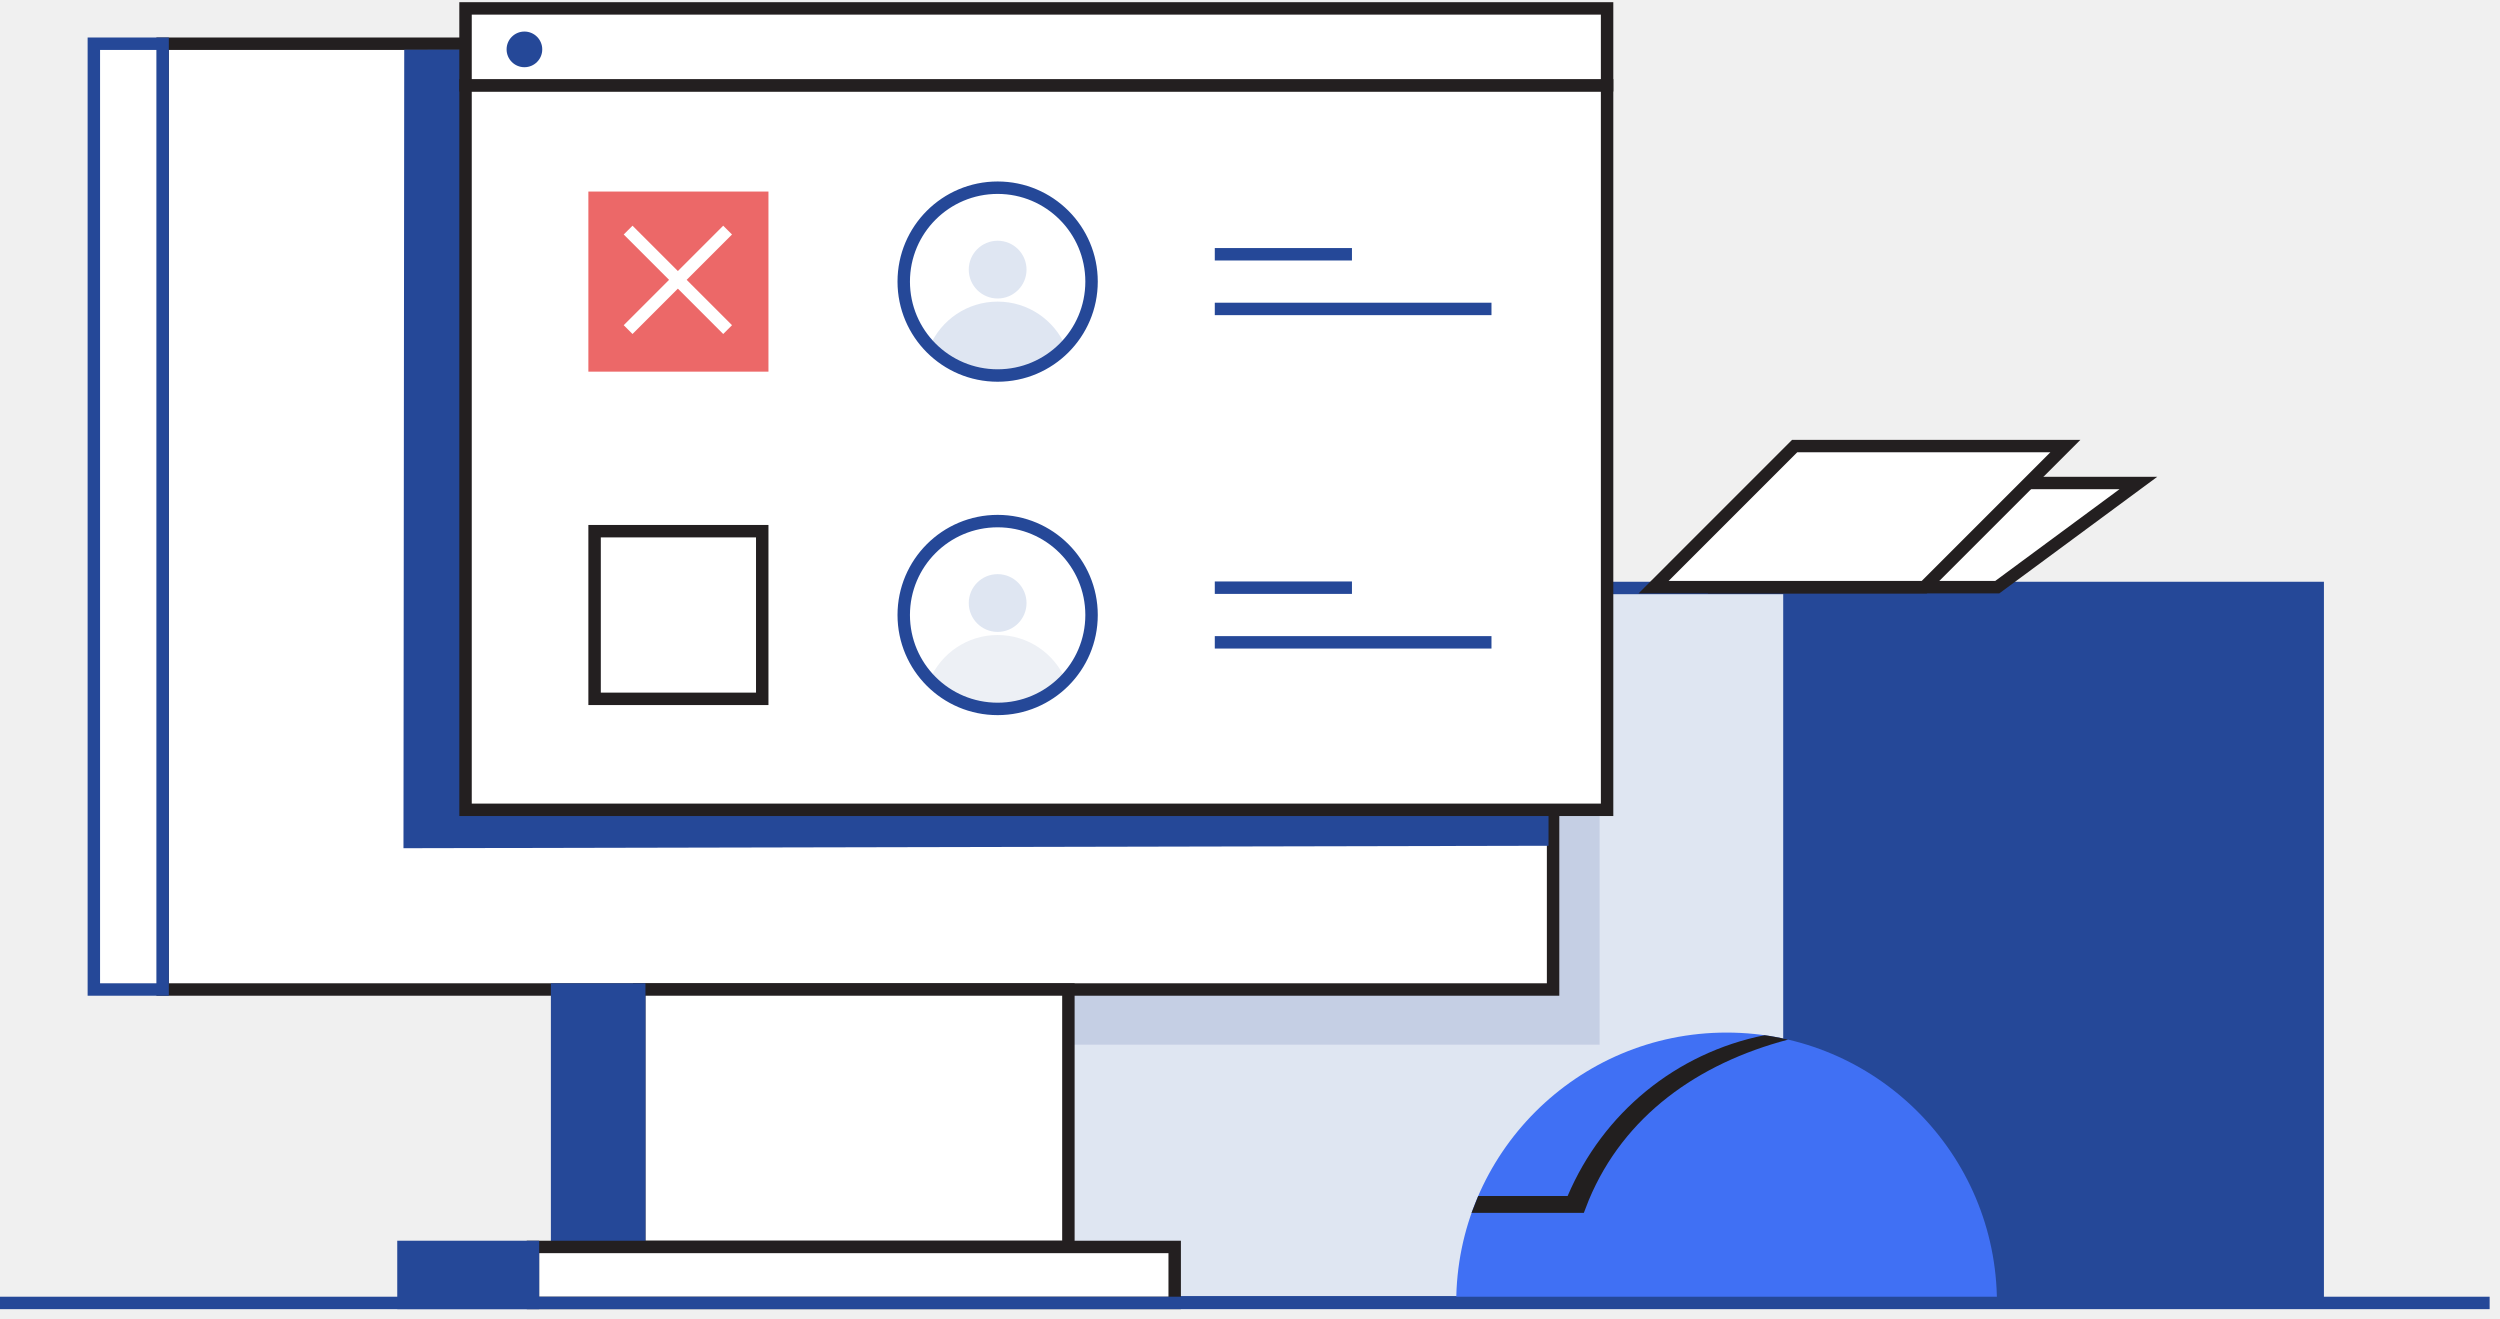
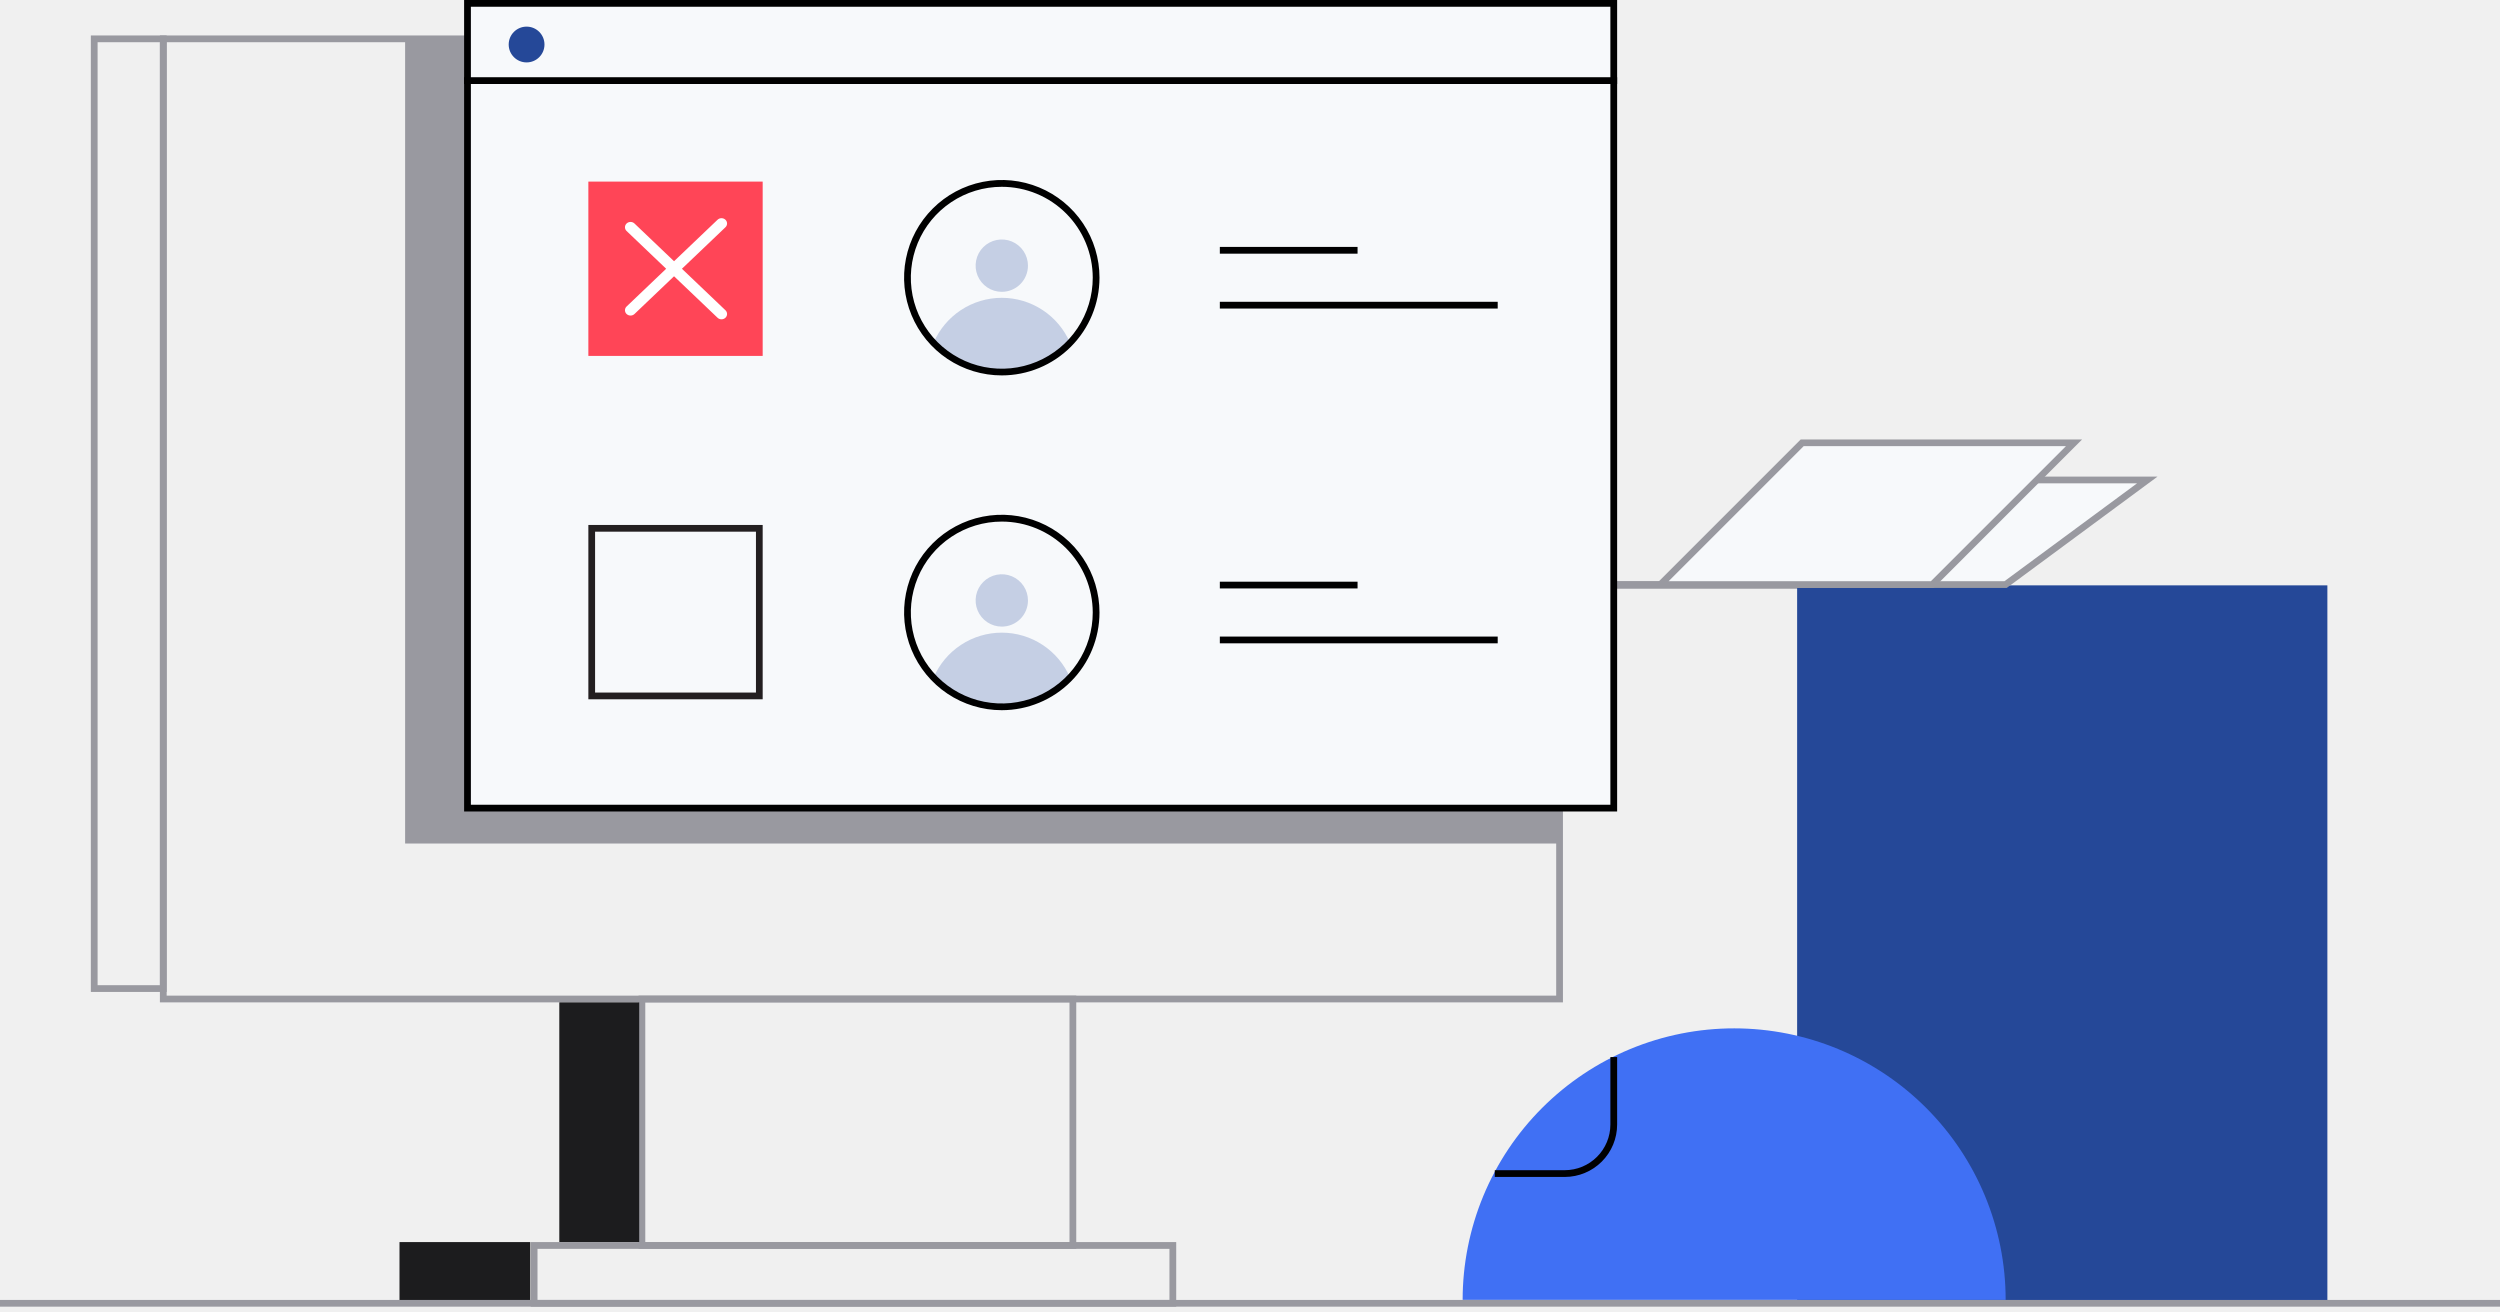
- <svg xmlns="http://www.w3.org/2000/svg" width="201px" height="106px" viewBox="0 0 201 106" version="1.1">
-   <g id="🌟-5.0-Delegates" stroke="none" stroke-width="1" fill="none" fill-rule="evenodd">
-     <g id="5.3.5-First-Voting---Failed" transform="translate(-583, -190)">
-       <g id="voting-failed" transform="translate(583, 190)">
-         <polygon id="Fill-1" fill="#DFE6F2" points="81.684 104.704 143.889 104.704 143.889 47.273 81.684 47.273" />
-         <g id="Group-5" transform="translate(81.56652, 46.84803)" stroke="#254898">
-           <polygon id="Stroke-2" points="0.118 57.856 62.323 57.856 62.323 0.425 0.118 0.425" />
-           <polygon id="Stroke-4" fill="#254898" points="62.323 57.856 104.777 57.856 104.777 0.425 62.323 0.425" />
-         </g>
-         <polygon id="Fill-6" fill="#FFFFFF" points="150.16 38.834 138.817 47.207 160.582 47.207 171.925 38.834" />
-         <polygon id="Stroke-7" stroke="#231F20" points="150.16 38.834 138.817 47.207 160.582 47.207 171.925 38.834" />
-         <polygon id="Fill-8" fill="#FFFFFF" points="144.29 35.864 132.948 47.207 154.713 47.207 166.056 35.864" />
-         <polygon id="Stroke-9" stroke="#231F20" points="144.29 35.864 132.948 47.207 154.713 47.207 166.056 35.864" />
-         <polygon id="Fill-10" fill="#C5CFE4" points="128.608 83.992 85.9 83.992 85.9 79.556 124.868 79.556 124.868 47.273 128.608 47.273" />
-         <polygon id="Fill-11" fill="#FFFFFF" points="13.074 79.556 124.868 79.556 124.868 3.515 13.074 3.515" />
-         <polygon id="Stroke-12" stroke="#231F20" points="13.074 79.556 124.868 79.556 124.868 3.515 13.074 3.515" />
-         <polygon id="Fill-13" fill="#ffffff" points="7.545 79.556 13.074 79.556 13.074 3.515 7.545 3.515" />
-         <polygon id="Stroke-14" stroke="#254898" points="7.545 79.556 13.074 79.556 13.074 3.515 7.545 3.515" />
-         <polygon id="Fill-15" fill="#FFFFFF" points="51.394 100.254 85.899 100.254 85.899 79.556 51.394 79.556" />
-         <polygon id="Stroke-16" stroke="#231F20" points="51.394 100.254 85.899 100.254 85.899 79.556 51.394 79.556" />
-         <polygon id="Fill-17" fill="#254898" points="44.791 100.254 51.394 100.254 51.394 79.556 44.791 79.556" />
-         <polygon id="Stroke-18" stroke="#254898" points="44.791 100.254 51.394 100.254 51.394 79.556 44.791 79.556" />
-         <polygon id="Fill-19" fill="#FFFFFF" points="42.849 104.756 94.445 104.756 94.445 100.254 42.849 100.254" />
-         <polygon id="Stroke-20" stroke="#231F20" points="42.849 104.756 94.445 104.756 94.445 100.254 42.849 100.254" />
-         <polygon id="Fill-22" fill="#254898" points="32.439 104.756 42.849 104.756 42.849 100.254 32.439 100.254" />
-         <polygon id="Stroke-23" stroke="#254898" points="32.439 104.756 42.849 104.756 42.849 100.254 32.439 100.254" />
-         <polygon id="Fill-25" fill="#254898" points="32.439 68.196 124.5 68 124.561 3.804 32.5 4" />
-         <polygon id="Fill-26" fill="#FFFFFF" points="37.429 65.109 129.21 65.109 129.21 6.86 37.429 6.86" />
-         <polygon id="Stroke-27" stroke="#231F20" points="37.429 65.109 129.21 65.109 129.21 6.86 37.429 6.86" />
-         <polygon id="Fill-28" fill="#FFFFFF" points="37.429 6.86 129.21 6.86 129.21 0.676 37.429 0.676" />
-         <g id="Group-52" transform="translate(0, 0.431717)">
-           <polygon id="Stroke-29" stroke="#231F20" points="37.429 6.428 129.21 6.428 129.21 0.244 37.429 0.244" />
-           <path d="M43.597,3.539 C43.597,4.331 42.955,4.972 42.164,4.972 C41.372,4.972 40.73,4.331 40.73,3.539 C40.73,2.747 41.372,2.105 42.164,2.105 C42.955,2.105 43.597,2.747 43.597,3.539" id="Fill-31" fill="#254898" />
-           <polygon id="Fill-32" fill="#FFFFFF" points="47.805 28.949 61.284 28.949 61.284 15.469 47.805 15.469" />
-           <polygon id="Stroke-33" stroke="#EC6868" fill="#EC6868" points="47.805 28.949 61.284 28.949 61.284 15.469 47.805 15.469" />
-           <polygon id="Fill-34" fill="#FFFFFF" points="47.805 55.755 61.284 55.755 61.284 42.275 47.805 42.275" />
-           <polygon id="Stroke-35" stroke="#231F20" points="47.805 55.755 61.284 55.755 61.284 42.275 47.805 42.275" />
-           <path d="M80.21,29.76 C78.061,29.76 76.123,28.86 74.748,27.419 C75.657,25.301 77.76,23.818 80.21,23.818 C82.66,23.818 84.763,25.301 85.672,27.419 C84.297,28.86 82.36,29.76 80.21,29.76" id="Fill-37" fill="#DFE6F2" />
-           <path d="M72.66,22.209 C72.66,26.379 76.04,29.76 80.21,29.76 C84.38,29.76 87.761,26.379 87.761,22.209 C87.761,18.039 84.38,14.659 80.21,14.659 C76.04,14.659 72.66,18.039 72.66,22.209 Z" id="Stroke-38" stroke="#254898" />
-           <path d="M78.388,21.246 C78.388,22.252 79.204,23.068 80.21,23.068 C81.217,23.068 82.033,22.252 82.033,21.246 C82.033,20.24 81.217,19.423 80.21,19.423 C79.204,19.423 78.388,20.24 78.388,21.246" id="Fill-39" fill="#DFE6F2" />
-           <path d="M78.388,21.246 C78.388,22.252 79.204,23.068 80.21,23.068 C81.217,23.068 82.033,22.252 82.033,21.246 C82.033,20.24 81.217,19.423 80.21,19.423 C79.204,19.423 78.388,20.24 78.388,21.246 Z" id="Stroke-40" stroke="#DFE6F2" />
-           <path d="M80.21,56.565 C78.061,56.565 76.123,55.666 74.748,54.225 C75.657,52.107 77.76,50.624 80.21,50.624 C82.66,50.624 84.763,52.107 85.672,54.225 C84.297,55.666 82.36,56.565 80.21,56.565" id="Fill-41" fill="#EDF0F5" />
-           <path d="M72.66,49.015 C72.66,53.185 76.04,56.565 80.21,56.565 C84.38,56.565 87.761,53.185 87.761,49.015 C87.761,44.845 84.38,41.464 80.21,41.464 C76.04,41.464 72.66,44.845 72.66,49.015 Z" id="Stroke-42" stroke="#254898" />
-           <path d="M78.388,48.052 C78.388,49.058 79.204,49.874 80.21,49.874 C81.217,49.874 82.033,49.058 82.033,48.052 C82.033,47.045 81.217,46.229 80.21,46.229 C79.204,46.229 78.388,47.045 78.388,48.052" id="Fill-43" fill="#DFE6F2" />
-           <path d="M78.388,48.052 C78.388,49.058 79.204,49.874 80.21,49.874 C81.217,49.874 82.033,49.058 82.033,48.052 C82.033,47.045 81.217,46.229 80.21,46.229 C79.204,46.229 78.388,47.045 78.388,48.052 Z" id="Stroke-44" stroke="#DFE6F2" />
-           <path d="M97.669,20.012 L108.697,20.012" id="Stroke-45" stroke="#254898" />
-           <path d="M97.669,24.406 L119.915,24.406" id="Stroke-46" stroke="#254898" />
-           <path d="M97.669,46.818 L108.697,46.818" id="Stroke-47" stroke="#254898" />
-           <path d="M97.669,51.212 L119.915,51.212" id="Stroke-48" stroke="#254898" />
-           <path d="M138.817,82.587 C126.812,82.587 117.08,92.319 117.08,104.324 L160.554,104.324 C160.554,92.319 150.823,82.587 138.817,82.587" id="Fill-49" fill="#4070F4" />
-           <path d="M127.745,96.041 L127.341,97.081 L118.31,97.081 L118.845,95.729 L126.036,95.729 C128.886,89.029 134.758,84.228 141.867,82.799 C142.113,82.822 143.046,82.982 143.767,83.153 C136.5,85.068 130.564,89.29 127.745,96.041 Z" id="Fill-50" fill="#221F1F" />
-           <path d="M-9.01287558e-05,104.324 L200.167,104.324" id="Stroke-51" stroke="#254898" />
-           <path d="M54.5,22.068 L58.5,18.068 L54.5,22.068 L58.5,26.068 L54.5,22.068 Z M54.5,22.068 L50.5,26.068 L54.5,22.068 L50.5,18.068 L54.5,22.068 Z" id="Combined-Shape" stroke="#FFFFFF" />
-         </g>
-       </g>
-     </g>
+ <svg xmlns="http://www.w3.org/2000/svg" width="183" height="96" viewBox="0 0 183 96" fill="none">
+   <g clip-path="url(#clip0)">
+     <path d="M117.394 43.095H131.797V42.536H117.505L117.394 43.095Z" fill="#9999A0" />
+     <path d="M170.364 42.848H131.55V95.352H170.364V42.848Z" fill="#254898" />
+     <path d="M137.281 35.135L126.911 42.785H146.81L157.18 35.135H137.281Z" fill="#F7F9FB" />
+     <path d="M146.893 43.037H126.161L137.203 34.888H157.93L146.893 43.037ZM127.665 42.543H146.728L156.43 35.382H137.363L127.665 42.543Z" fill="#9999A0" />
+     <path d="M131.917 32.416L121.547 42.786H141.442L151.816 32.416H131.917Z" fill="#F7F9FB" />
+     <path d="M141.545 43.037H120.945L131.81 32.169H152.409L141.545 43.037ZM122.144 42.542H141.343L151.231 32.655H132.032L122.144 42.542Z" fill="#9999A0" />
+     <path d="M114.407 73.374H11.705V2.596H114.407V73.374ZM12.199 72.88H113.913V3.09H12.199V72.88Z" fill="#9999A0" />
+     <path d="M114.156 2.843H29.655V61.746H114.156V2.843Z" fill="#9999A0" />
+     <path d="M12.199 72.61H6.65V2.596H12.199V72.61ZM7.144 72.116H11.705V3.09H7.144V72.116Z" fill="#9999A0" />
+     <path d="M78.782 91.415H46.741V72.88L78.782 72.88V91.415ZM47.235 90.92H78.287V73.374L47.235 73.374V90.92Z" fill="#9999A0" />
+     <path d="M40.941 90.92H46.789V73.374H40.941V90.92Z" fill="#1C1C1E" />
+     <path d="M86.099 95.649L38.851 95.649V90.92H86.099V95.649ZM39.346 95.154L85.604 95.154V91.415L39.346 91.415V95.154Z" fill="#9999A0" />
+     <path d="M38.814 90.92H29.243V95.174H38.814V90.92Z" fill="#1C1C1E" />
+     <path d="M118.131 5.9H34.22V59.154H118.131V5.9Z" fill="#F7F9FB" />
+     <path d="M118.374 59.401H33.973V5.652H118.374V59.401ZM34.468 58.907H117.88V6.147H34.468V58.907Z" fill="black" />
+     <path d="M118.131 0.247H34.22V5.9H118.131V0.247Z" fill="#F7F9FB" />
+     <path d="M118.374 6.147H33.973V0H118.374V6.147ZM34.468 5.653H117.88V0.494H34.468V5.653Z" fill="black" />
+     <path d="M38.546 4.569C39.27 4.569 39.856 3.982 39.856 3.259C39.856 2.535 39.27 1.949 38.546 1.949C37.823 1.949 37.236 2.535 37.236 3.259C37.236 3.982 37.823 4.569 38.546 4.569Z" fill="#254898" />
+     <path d="M55.828 51.188H43.068V38.427H55.828V51.188ZM43.56 50.695H55.336V38.919H43.56V50.695Z" fill="#231F20" />
+     <path d="M73.331 27.233C72.397 27.234 71.472 27.044 70.614 26.676C69.755 26.308 68.981 25.768 68.338 25.09C68.757 24.114 69.454 23.282 70.341 22.697C71.229 22.112 72.268 21.8 73.331 21.8C74.394 21.8 75.433 22.112 76.321 22.697C77.209 23.282 77.905 24.114 78.324 25.09C77.681 25.768 76.907 26.308 76.048 26.676C75.19 27.044 74.265 27.234 73.331 27.233Z" fill="#C5CFE4" />
+     <path d="M73.331 27.48C71.916 27.48 70.534 27.061 69.357 26.275C68.181 25.489 67.264 24.372 66.723 23.065C66.182 21.758 66.04 20.32 66.316 18.933C66.592 17.545 67.273 16.271 68.274 15.271C69.274 14.27 70.548 13.589 71.936 13.313C73.323 13.037 74.761 13.179 76.068 13.72C77.375 14.262 78.492 15.178 79.278 16.354C80.064 17.531 80.483 18.913 80.483 20.328C80.482 22.225 79.728 24.043 78.387 25.384C77.046 26.725 75.228 27.479 73.331 27.48ZM73.331 13.674C72.014 13.674 70.727 14.065 69.632 14.797C68.537 15.528 67.683 16.568 67.18 17.785C66.676 19.002 66.544 20.341 66.801 21.633C67.059 22.924 67.693 24.11 68.625 25.041C69.556 25.972 70.743 26.606 72.035 26.863C73.326 27.119 74.665 26.987 75.882 26.482C77.098 25.977 78.138 25.123 78.869 24.028C79.6 22.933 79.99 21.645 79.989 20.328C79.988 18.563 79.286 16.871 78.037 15.623C76.789 14.375 75.096 13.674 73.331 13.674Z" fill="black" />
+     <path d="M73.331 21.111C74.25 21.111 74.996 20.366 74.996 19.446C74.996 18.527 74.25 17.782 73.331 17.782C72.412 17.782 71.666 18.527 71.666 19.446C71.666 20.366 72.412 21.111 73.331 21.111Z" fill="#C5CFE4" />
+     <path d="M73.331 21.362C72.952 21.362 72.582 21.25 72.267 21.039C71.952 20.828 71.706 20.529 71.561 20.179C71.416 19.829 71.378 19.444 71.452 19.072C71.526 18.701 71.708 18.359 71.976 18.091C72.244 17.823 72.586 17.641 72.957 17.567C73.329 17.493 73.714 17.531 74.064 17.676C74.414 17.821 74.713 18.067 74.924 18.382C75.134 18.697 75.247 19.067 75.247 19.446C75.247 19.954 75.045 20.441 74.686 20.801C74.326 21.16 73.839 21.362 73.331 21.362ZM73.331 18.029C73.049 18.028 72.774 18.111 72.54 18.267C72.305 18.422 72.123 18.644 72.014 18.904C71.906 19.164 71.878 19.45 71.933 19.727C71.987 20.003 72.123 20.256 72.322 20.455C72.521 20.654 72.775 20.79 73.051 20.844C73.327 20.899 73.613 20.871 73.873 20.763C74.133 20.654 74.355 20.472 74.51 20.237C74.666 20.003 74.749 19.727 74.748 19.446C74.745 19.072 74.594 18.714 74.329 18.45C74.064 18.187 73.705 18.038 73.331 18.037V18.029Z" fill="#C5CFE4" />
+     <path d="M73.331 51.739C72.397 51.739 71.473 51.55 70.615 51.182C69.756 50.815 68.982 50.276 68.338 49.6C68.757 48.624 69.454 47.791 70.341 47.207C71.229 46.622 72.268 46.31 73.331 46.31C74.394 46.31 75.433 46.622 76.321 47.207C77.209 47.791 77.905 48.624 78.324 49.6C77.68 50.276 76.906 50.815 76.047 51.182C75.189 51.55 74.265 51.739 73.331 51.739Z" fill="#C5CFE4" />
+     <path d="M73.331 51.986C71.916 51.986 70.533 51.566 69.357 50.78C68.181 49.994 67.264 48.877 66.723 47.569C66.182 46.262 66.04 44.824 66.317 43.437C66.593 42.049 67.274 40.775 68.275 39.775C69.276 38.775 70.55 38.094 71.938 37.818C73.326 37.543 74.764 37.685 76.071 38.227C77.378 38.769 78.495 39.686 79.28 40.863C80.065 42.039 80.484 43.423 80.483 44.837C80.481 46.733 79.727 48.551 78.386 49.891C77.045 51.231 75.227 51.985 73.331 51.986ZM73.331 38.18C72.014 38.18 70.727 38.57 69.632 39.302C68.537 40.033 67.684 41.073 67.18 42.29C66.676 43.506 66.544 44.845 66.801 46.136C67.058 47.428 67.692 48.614 68.623 49.545C69.554 50.477 70.741 51.111 72.032 51.367C73.324 51.624 74.662 51.492 75.879 50.989C77.095 50.485 78.135 49.631 78.867 48.536C79.598 47.441 79.989 46.154 79.989 44.837C79.988 43.072 79.286 41.379 78.038 40.131C76.789 38.883 75.096 38.181 73.331 38.18Z" fill="black" />
+     <path d="M73.331 45.62C74.25 45.62 74.996 44.875 74.996 43.956C74.996 43.037 74.25 42.291 73.331 42.291C72.412 42.291 71.666 43.037 71.666 43.956C71.666 44.875 72.412 45.62 73.331 45.62Z" fill="#C5CFE4" />
+     <path d="M73.331 45.868C72.952 45.868 72.581 45.755 72.266 45.544C71.951 45.334 71.706 45.034 71.561 44.684C71.416 44.334 71.378 43.948 71.452 43.577C71.527 43.205 71.71 42.864 71.978 42.596C72.246 42.328 72.588 42.146 72.96 42.072C73.332 41.999 73.717 42.038 74.067 42.183C74.417 42.329 74.716 42.575 74.926 42.891C75.136 43.206 75.248 43.577 75.247 43.956C75.247 44.207 75.197 44.456 75.101 44.688C75.004 44.921 74.863 45.132 74.685 45.309C74.507 45.487 74.296 45.627 74.064 45.723C73.831 45.819 73.582 45.868 73.331 45.868ZM73.331 42.535C73.05 42.534 72.775 42.617 72.54 42.772C72.306 42.928 72.123 43.15 72.015 43.409C71.907 43.669 71.878 43.955 71.932 44.231C71.987 44.507 72.122 44.76 72.32 44.96C72.519 45.159 72.772 45.295 73.048 45.35C73.324 45.405 73.61 45.377 73.87 45.27C74.13 45.162 74.352 44.98 74.508 44.746C74.665 44.512 74.748 44.237 74.748 43.956C74.748 43.58 74.599 43.219 74.333 42.952C74.068 42.686 73.707 42.536 73.331 42.535Z" fill="#C5CFE4" />
+     <path d="M99.373 18.074H89.292V18.569H99.373V18.074Z" fill="black" />
+     <path d="M109.632 22.091H89.292V22.586H109.632V22.091Z" fill="black" />
+     <path d="M99.373 42.58H89.292V43.074H99.373V42.58Z" fill="black" />
+     <path d="M109.632 46.597H89.292V47.091H109.632V46.597Z" fill="black" />
+     <path d="M43.068 26.053H55.828V13.293L43.068 13.293V26.053Z" fill="#FF4557" />
+     <path d="M126.952 75.276C124.341 75.274 121.755 75.787 119.343 76.785C116.93 77.783 114.738 79.247 112.891 81.093C111.044 82.938 109.579 85.13 108.579 87.542C107.58 89.954 107.065 92.54 107.065 95.15H146.814C146.814 89.882 144.722 84.828 140.998 81.101C137.273 77.374 132.221 75.279 126.952 75.276Z" fill="#4070F4" />
+     <path d="M114.543 86.153H109.418V85.658H114.543C115.428 85.657 116.276 85.305 116.901 84.679C117.527 84.054 117.879 83.206 117.88 82.321V77.377H118.374V82.321C118.373 83.337 117.969 84.311 117.251 85.029C116.533 85.747 115.559 86.151 114.543 86.153Z" fill="black" />
+     <path d="M183 95.154H0V95.649H183V95.154Z" fill="#9999A0" />
+     <path fill-rule="evenodd" clip-rule="evenodd" d="M53.102 16.636C53.261 16.484 53.261 16.237 53.102 16.085C52.942 15.933 52.684 15.933 52.525 16.085L49.34 19.122L46.444 16.36C46.285 16.208 46.026 16.208 45.867 16.36C45.708 16.512 45.708 16.759 45.867 16.91L48.763 19.673L45.867 22.435C45.708 22.587 45.708 22.834 45.867 22.985C46.026 23.137 46.285 23.137 46.444 22.985L49.34 20.223L52.525 23.26C52.684 23.412 52.942 23.412 53.102 23.26C53.261 23.108 53.261 22.862 53.102 22.71L49.917 19.673L53.102 16.636Z" fill="white" />
  </g>
+   <defs>
+     <clipPath id="clip0">
+       <rect width="183" height="95.649" fill="white" />
+     </clipPath>
+   </defs>
</svg>
